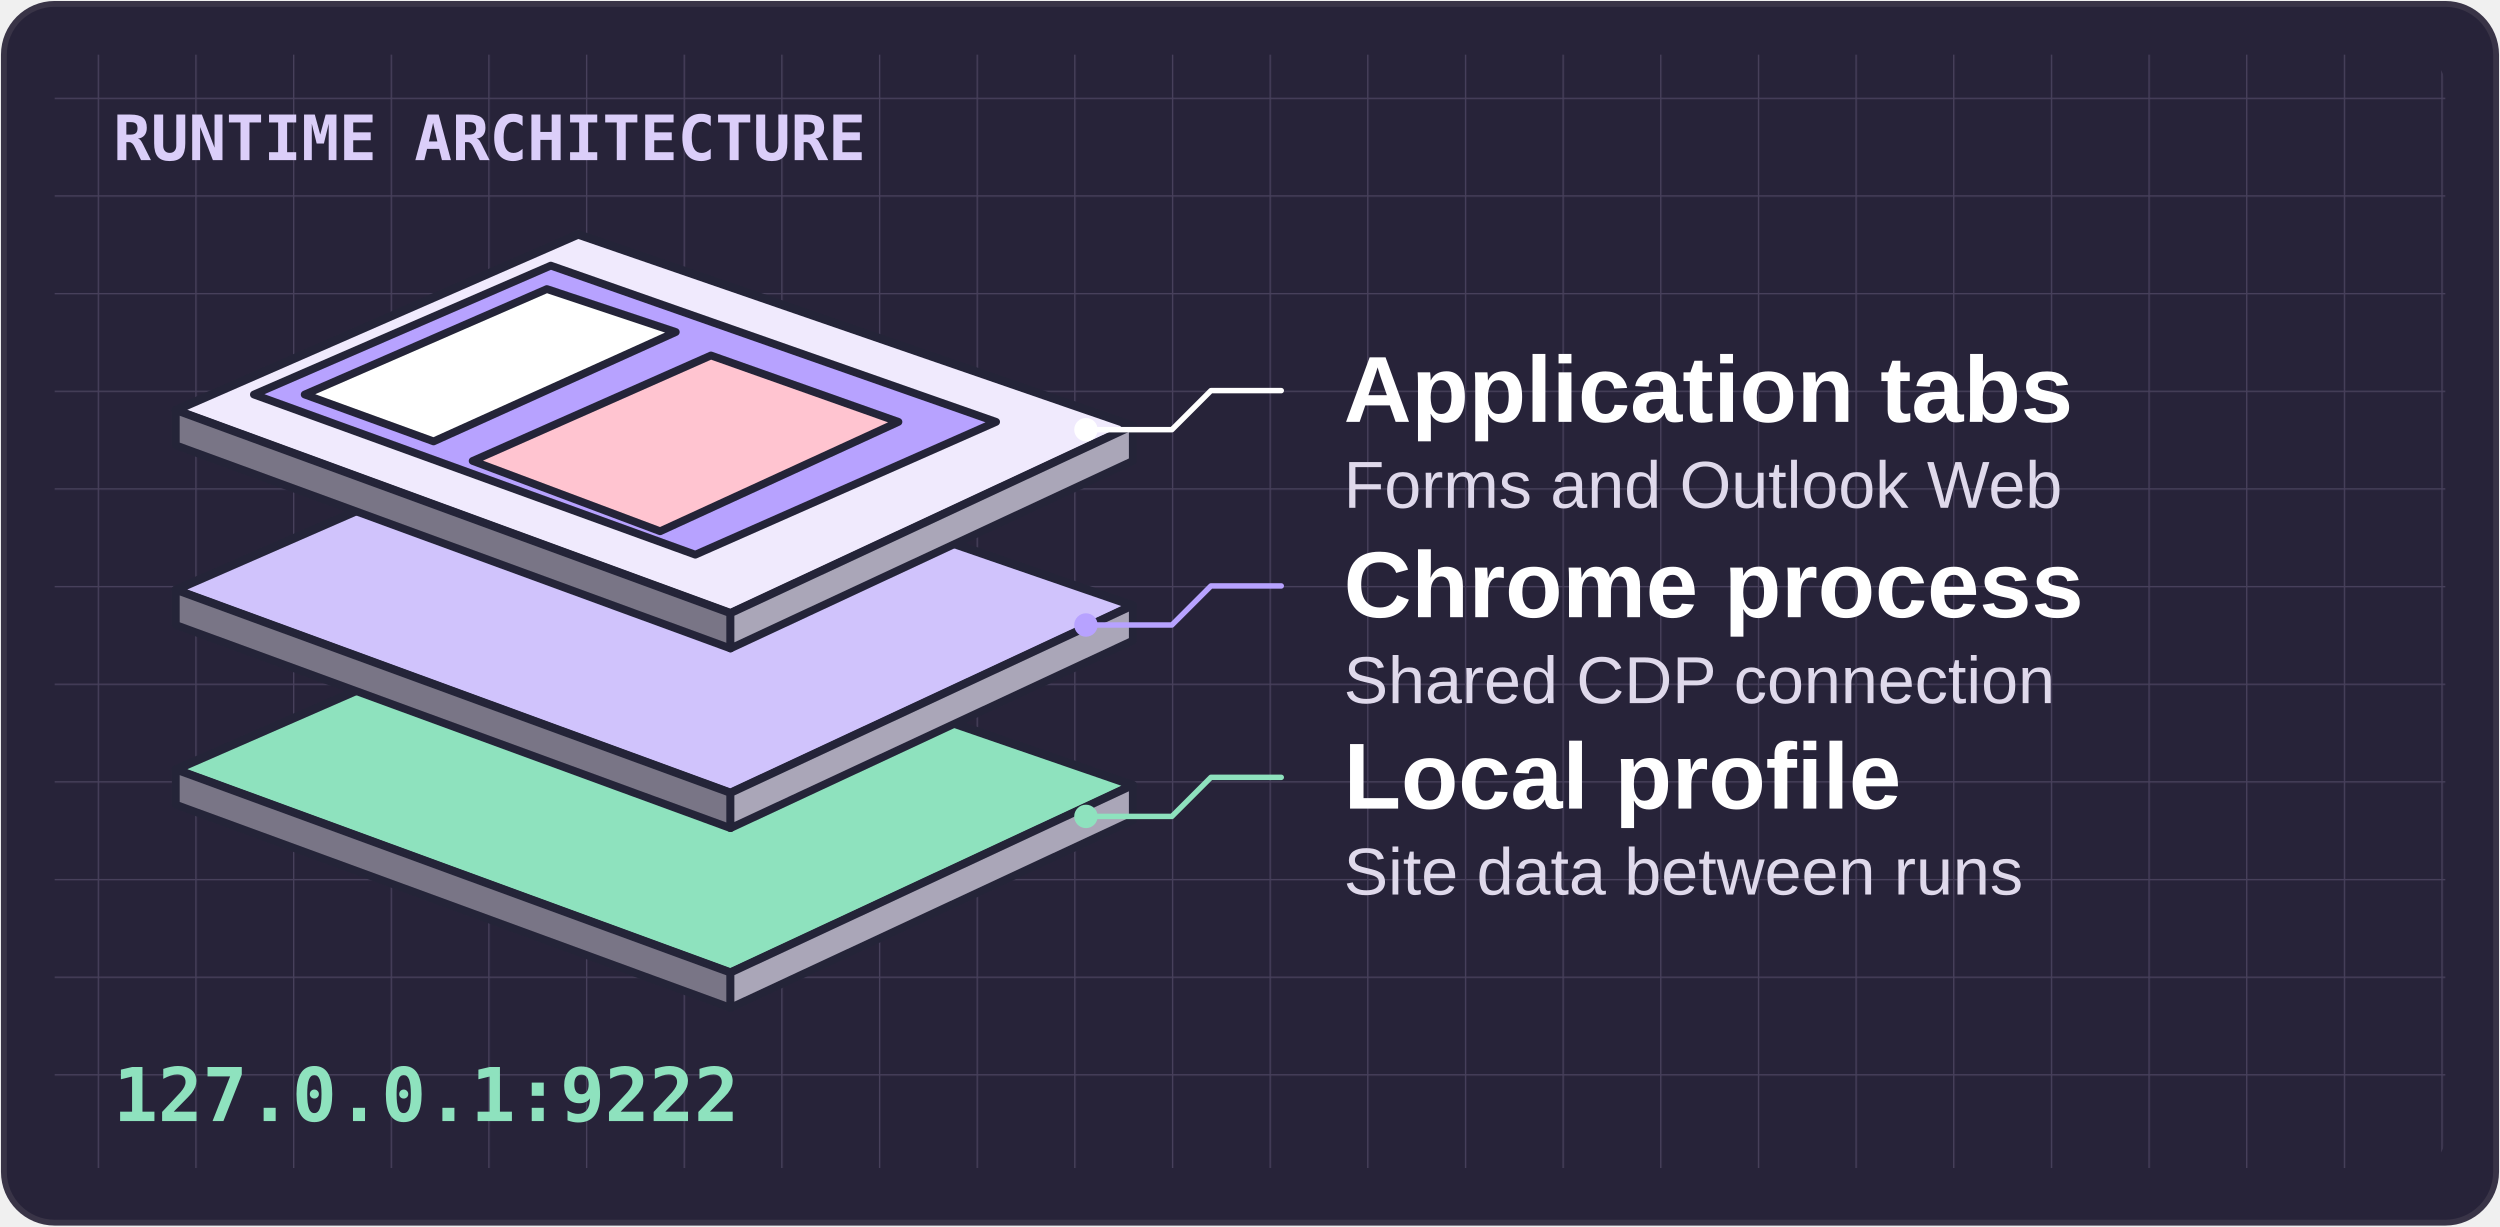
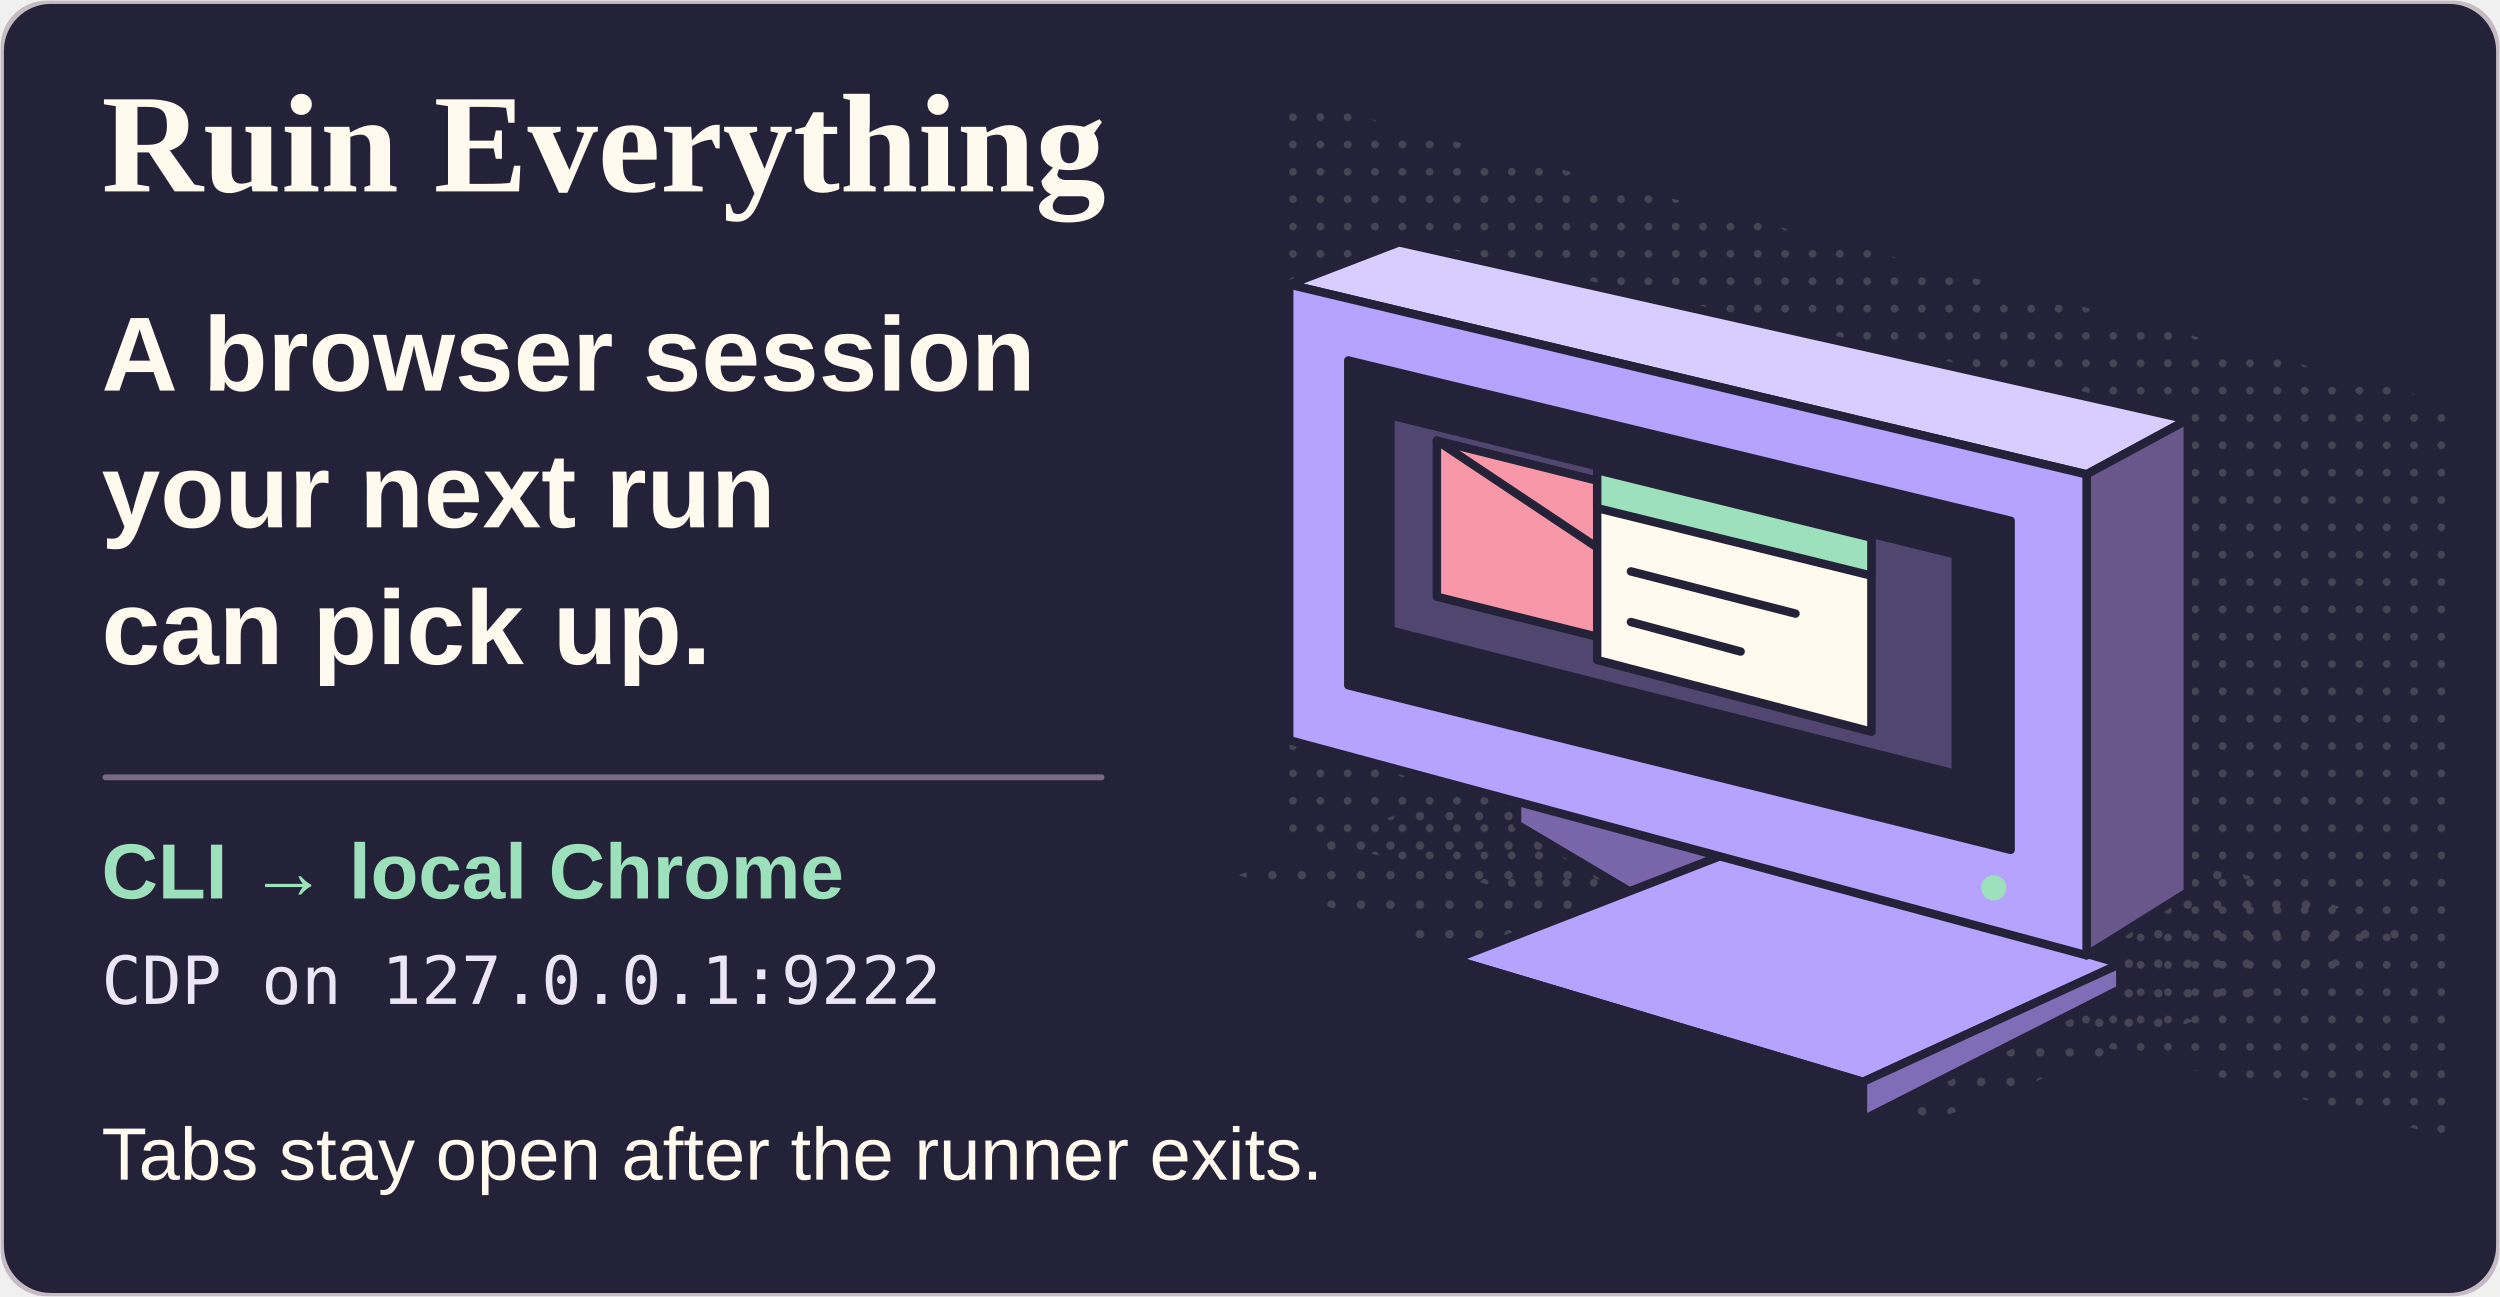
- <svg xmlns="http://www.w3.org/2000/svg" viewBox="0 0 640 314" role="img" aria-labelledby="title desc">
+ <svg xmlns="http://www.w3.org/2000/svg" viewBox="0 0 640 332" role="img" aria-labelledby="t d">
  <defs>
-     <marker id="arr" viewBox="0 0 10 10" refX="8" refY="5" markerWidth="5" markerHeight="5" orient="auto">
-       <path d="M0 0L9 5L0 10z" fill="#242438" />
-     </marker>
-     <pattern id="grid" width="25" height="25" patternUnits="userSpaceOnUse">
-       <path d="M25 0H0V25" fill="none" stroke="#47405B" stroke-width=".7" />
+     <pattern id="dots" width="7" height="7" patternUnits="userSpaceOnUse">
+       <circle cx="2" cy="2" r="1" fill="#474354" />
    </pattern>
  </defs>
-   <rect x="1" y="1" width="638" height="312" rx="13" fill="#272339" stroke="#393447" stroke-width="1.5" />
-   <rect x="14" y="14" width="612" height="285" rx="8" fill="url(#grid)" stroke="none" stroke-width="1.5" />
-   <g transform="translate(45 197) scale(1)">
-     <path d="M0 0 103 -45 245 4 142 52Z" fill="#8EE2BE" stroke="#242438" stroke-width="2.2" stroke-linecap="round" stroke-linejoin="round" />
-     <path d="M0 0v9l142 52v-9Z" fill="#797586" stroke="#242438" stroke-width="2" stroke-linecap="round" stroke-linejoin="round" />
-     <path d="M142 52v9L245 13V4Z" fill="#AAA6B8" stroke="#242438" stroke-width="2" stroke-linecap="round" stroke-linejoin="round" />
+   <rect x="1" y="1" width="638" height="330" rx="11" fill="#FFF9EE" stroke="#C6BBC2" stroke-width="1.7" />
+   <rect x="1" y="1" width="638" height="330" rx="12" fill="#242238" stroke="none" stroke-width="1.7" />
+   <path d="M330 25L626 103v188l-296 -78Z" fill="url(#dots)" stroke="none" stroke-width="2" stroke-linejoin="round" stroke-linecap="round" />
+   <g transform="translate(316 48) scale(1.08)">
+     <path d="M1 163l112 -43 168 57 -115 44Z" fill="url(#dots)" stroke="none" stroke-width="2" stroke-linejoin="round" stroke-linecap="round" />
+     <path d="M67 151v-69l86 24v74l-22 9Z" fill="#7865AA" stroke="#242238" stroke-width="2" stroke-linejoin="round" stroke-linecap="round" />
+     <path d="M52 183l67 -26 91 27 -61 28Z" fill="#B6A2FF" stroke="#242238" stroke-width="2" stroke-linejoin="round" stroke-linecap="round" />
+     <path d="M52 183v6l97 32v-9Z" fill="#242238" stroke="#242238" stroke-width="2" stroke-linejoin="round" stroke-linecap="round" />
+     <path d="M149 212l61 -28v6l-61 31Z" fill="#7F6DB7" stroke="#242238" stroke-width="2" stroke-linejoin="round" stroke-linecap="round" />
+     <path d="M13 23L39 13l187 42 -24 13Z" fill="#D9CDFF" stroke="#242238" stroke-width="2" stroke-linejoin="round" stroke-linecap="round" />
+     <path d="M202 68l24 -13v112l-24 15Z" fill="#69568B" stroke="#242238" stroke-width="2" stroke-linejoin="round" stroke-linecap="round" />
+     <path d="M13 23l189 45v114L13 131Z" fill="#B6A2FF" stroke="#242238" stroke-width="2" stroke-linejoin="round" stroke-linecap="round" />
+     <path d="M27 41l157 38v78L27 118Z" fill="#242238" stroke="#242238" stroke-width="2" stroke-linejoin="round" stroke-linecap="round" />
+     <path d="M37 54l134 33v52L37 105Z" fill="#51466F" stroke="#242238" stroke-width="2" stroke-linejoin="round" stroke-linecap="round" />
+     <path d="M48 60l80 20v37L48 97Z" fill="#F897A7" stroke="#242238" stroke-width="2" stroke-linejoin="round" stroke-linecap="round" />
+     <path d="M48 60l39 26 41 -6" fill="none" stroke="#242238" stroke-width="2" stroke-linejoin="round" stroke-linecap="round" />
+     <path d="M86 67l65 16v46l-65 -17Z" fill="#FFF9EE" stroke="#242238" stroke-width="2" stroke-linejoin="round" stroke-linecap="round" />
+     <path d="M86 67l65 16v9l-65 -16Z" fill="#9CE1BB" stroke="#242238" stroke-width="2" stroke-linejoin="round" stroke-linecap="round" />
+     <path d="M94 91l39 10m-39 2 26 7" fill="none" stroke="#242238" stroke-width="2" stroke-linejoin="round" stroke-linecap="round" />
+     <circle cx="180" cy="166" r="3" fill="#9CE1BB" />
  </g>
-   <g transform="translate(45 151) scale(1)">
-     <path d="M0 0 103 -45 245 4 142 52Z" fill="#D0C3FC" stroke="#242438" stroke-width="2.2" stroke-linecap="round" stroke-linejoin="round" />
-     <path d="M0 0v9l142 52v-9Z" fill="#797586" stroke="#242438" stroke-width="2" stroke-linecap="round" stroke-linejoin="round" />
-     <path d="M142 52v9L245 13V4Z" fill="#AAA6B8" stroke="#242438" stroke-width="2" stroke-linecap="round" stroke-linejoin="round" />
-   </g>
-   <g transform="translate(45 105) scale(1)">
-     <path d="M0 0 103 -45 245 4 142 52Z" fill="#F0EAFD" stroke="#242438" stroke-width="2.2" stroke-linecap="round" stroke-linejoin="round" />
-     <path d="M0 0v9l142 52v-9Z" fill="#797586" stroke="#242438" stroke-width="2" stroke-linecap="round" stroke-linejoin="round" />
-     <path d="M142 52v9L245 13V4Z" fill="#AAA6B8" stroke="#242438" stroke-width="2" stroke-linecap="round" stroke-linejoin="round" />
-   </g>
-   <g transform="translate(50 100) scale(1)">
-     <path d="M15 1l76 -33 114 40 -77 34Z" fill="#B7A2FF" stroke="#242438" stroke-width="2" stroke-linecap="round" stroke-linejoin="round" />
-     <path d="M28 1l62 -27 33 11 -62 28Z" fill="#FFFFFF" stroke="#242438" stroke-width="2" stroke-linecap="round" stroke-linejoin="round" />
-     <path d="M71 18l61 -27 48 17 -61 28Z" fill="#FFC4D0" stroke="#242438" stroke-width="2" stroke-linecap="round" stroke-linejoin="round" />
-   </g>
-   <path d="M278 110h22l10 -10h18" fill="none" stroke="#FFFFFF" stroke-width="1.4" stroke-linecap="round" stroke-linejoin="round" />
-   <circle cx="278" cy="110" r="3" fill="#FFFFFF" />
-   <text x="344" y="108" font-family="Arial, Helvetica, sans-serif" font-size="24" font-weight="700" text-anchor="start" fill="#FFFFFF">Application tabs</text>
-   <text x="344" y="130" font-family="Arial, Helvetica, sans-serif" font-size="17" font-weight="500" text-anchor="start" fill="#DFD9EB">Forms and Outlook Web</text>
-   <path d="M278 160h22l10 -10h18" fill="none" stroke="#B7A2FF" stroke-width="1.4" stroke-linecap="round" stroke-linejoin="round" />
-   <circle cx="278" cy="160" r="3" fill="#B7A2FF" />
-   <text x="344" y="158" font-family="Arial, Helvetica, sans-serif" font-size="24" font-weight="700" text-anchor="start" fill="#FFFFFF">Chrome process</text>
-   <text x="344" y="180" font-family="Arial, Helvetica, sans-serif" font-size="17" font-weight="500" text-anchor="start" fill="#DFD9EB">Shared CDP connection</text>
-   <path d="M278 209h22l10 -10h18" fill="none" stroke="#8EE2BE" stroke-width="1.4" stroke-linecap="round" stroke-linejoin="round" />
-   <circle cx="278" cy="209" r="3" fill="#8EE2BE" />
-   <text x="344" y="207" font-family="Arial, Helvetica, sans-serif" font-size="24" font-weight="700" text-anchor="start" fill="#FFFFFF">Local profile</text>
-   <text x="344" y="229" font-family="Arial, Helvetica, sans-serif" font-size="17" font-weight="500" text-anchor="start" fill="#DFD9EB">Site data between runs</text>
-   <text x="29" y="41" font-family="ui-monospace, Menlo, monospace" font-size="16" font-weight="700" text-anchor="start" fill="#DBCEF9">RUNTIME ARCHITECTURE</text>
-   <text x="29" y="287" font-family="ui-monospace, Menlo, monospace" font-size="19" font-weight="600" text-anchor="start" fill="#8EE2BE">127.0.0.1:9222</text>
+   <text x="26" y="49" font-family="Georgia, Times New Roman, serif" font-size="36" font-weight="700" fill="#FFF9EE">Ruin Everything</text>
+   <text x="26" y="100" font-family="Arial, Helvetica, sans-serif" font-size="27" font-weight="600" fill="#FFF9EE">A browser session</text>
+   <text x="26" y="135" font-family="Arial, Helvetica, sans-serif" font-size="27" font-weight="600" fill="#FFF9EE">your next run</text>
+   <text x="26" y="170" font-family="Arial, Helvetica, sans-serif" font-size="27" font-weight="600" fill="#FFF9EE">can pick up.</text>
+   <path d="M27 199H282" fill="none" stroke="#786989" stroke-width="1.5" stroke-linejoin="round" stroke-linecap="round" />
+   <text x="26" y="230" font-family="Arial, Helvetica, sans-serif" font-size="20" font-weight="600" fill="#9CE1BB">CLI → local Chrome</text>
+   <text x="26" y="257" font-family="Menlo, monospace" font-size="17" font-weight="500" fill="#EBE5F6">CDP on 127.0.0.1:9222</text>
+   <text x="26" y="302" font-family="Arial, Helvetica, sans-serif" font-size="19" font-weight="500" fill="#FFF9EE">Tabs stay open after the runner exits.</text>
</svg>
